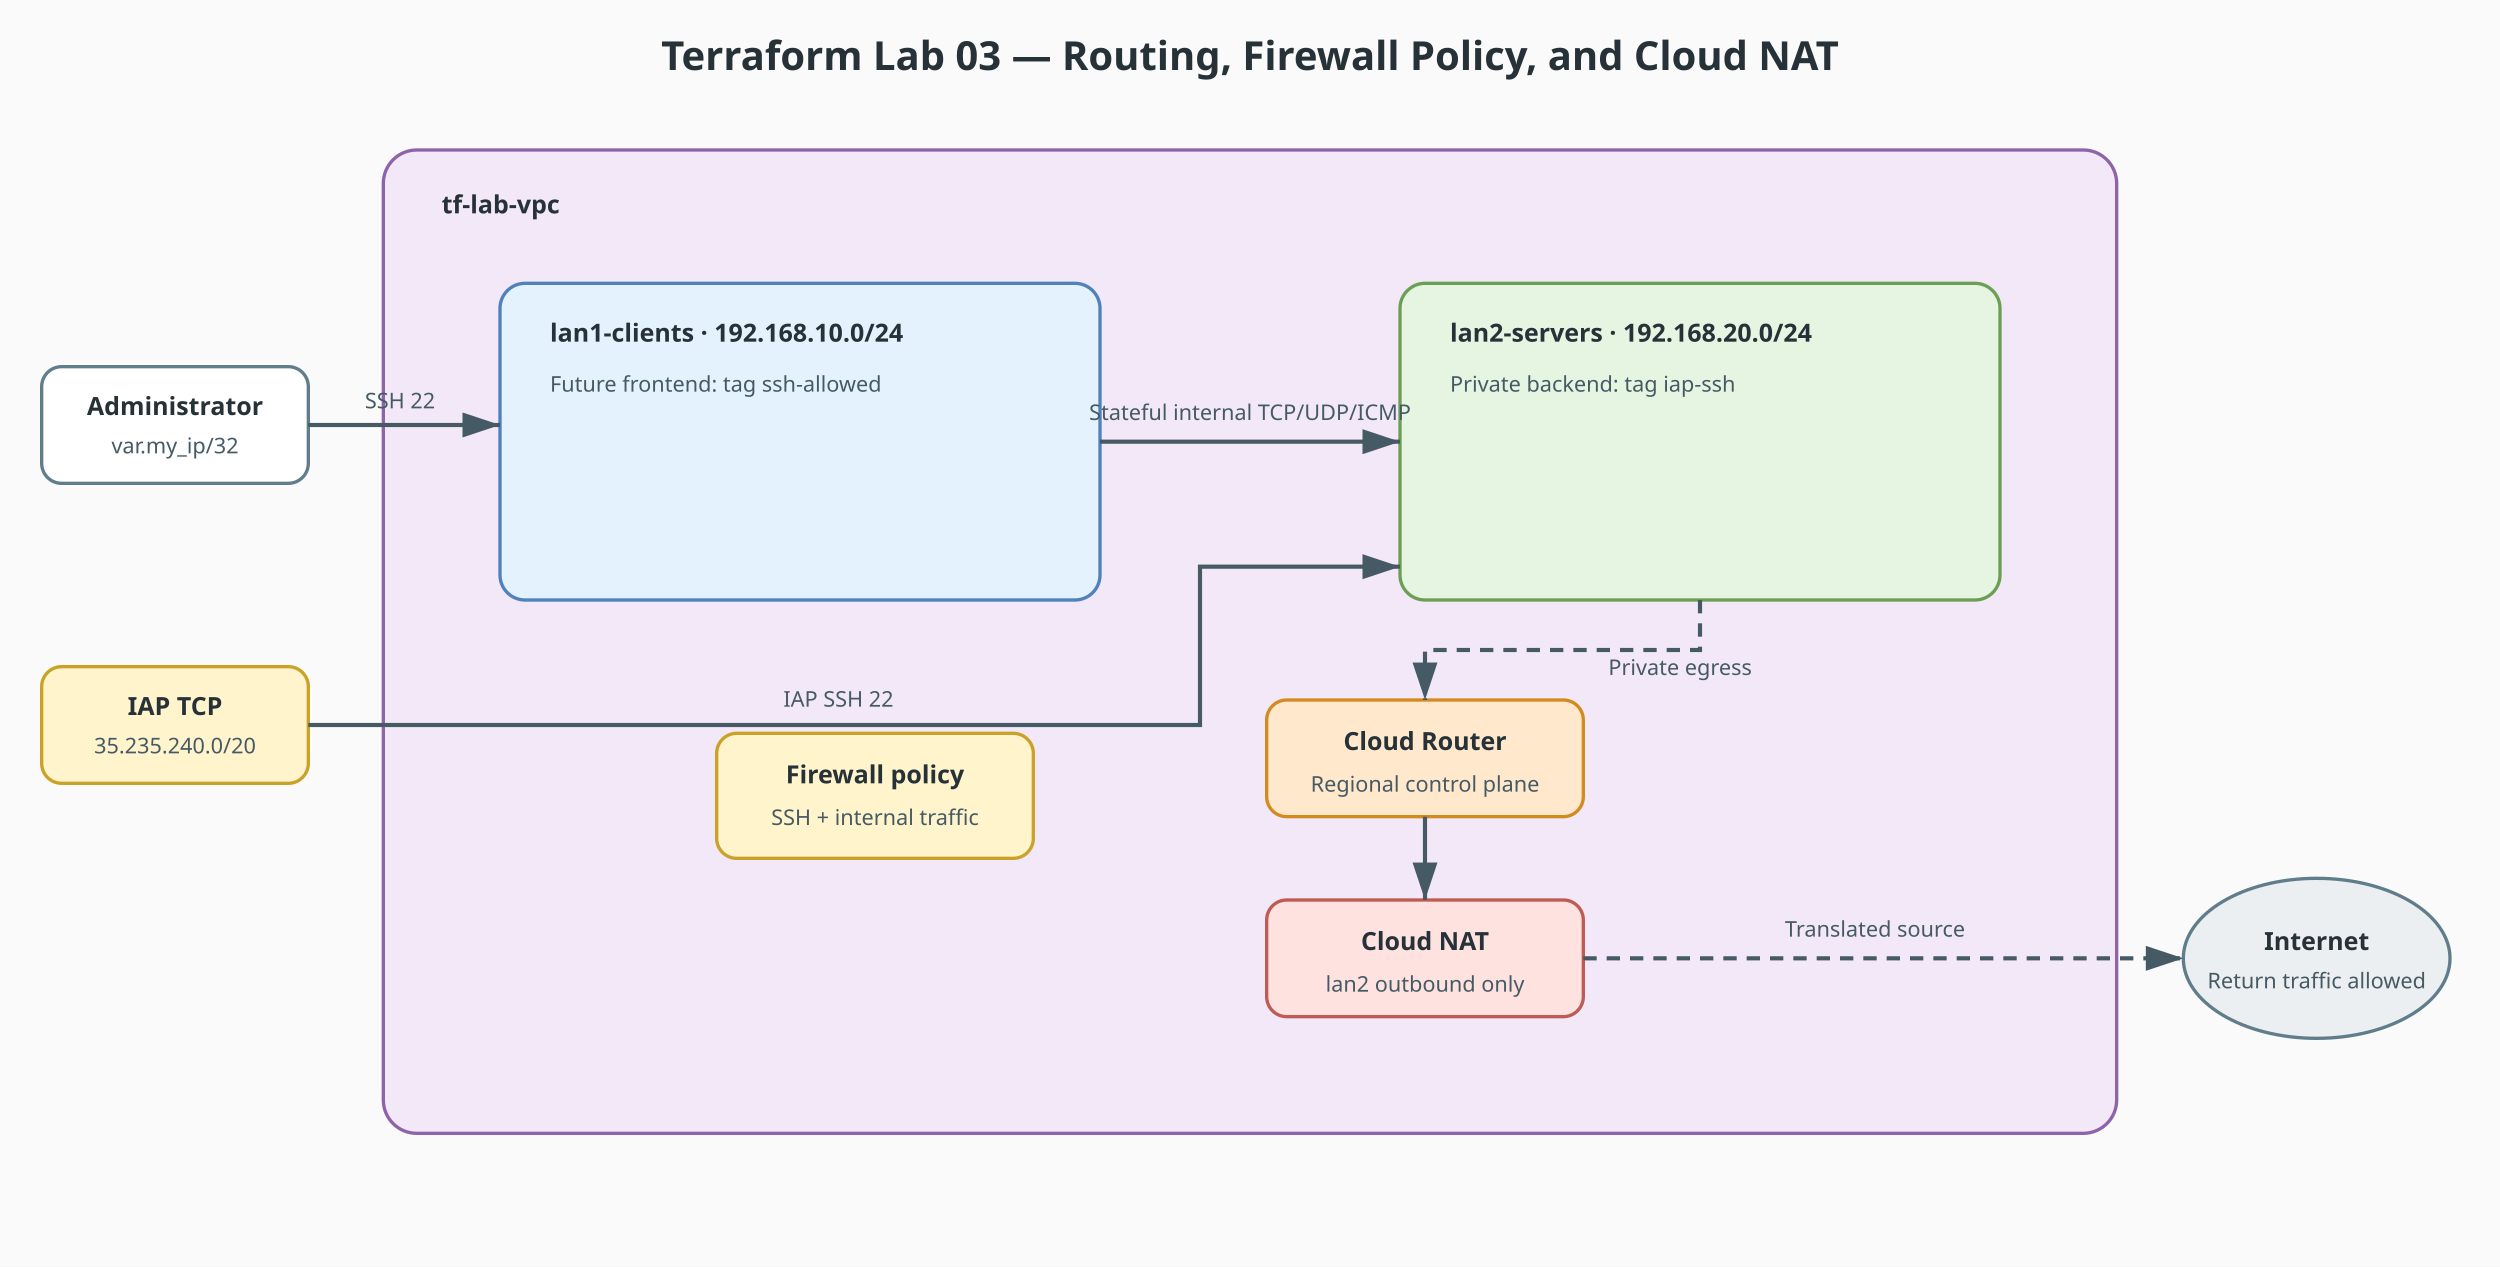
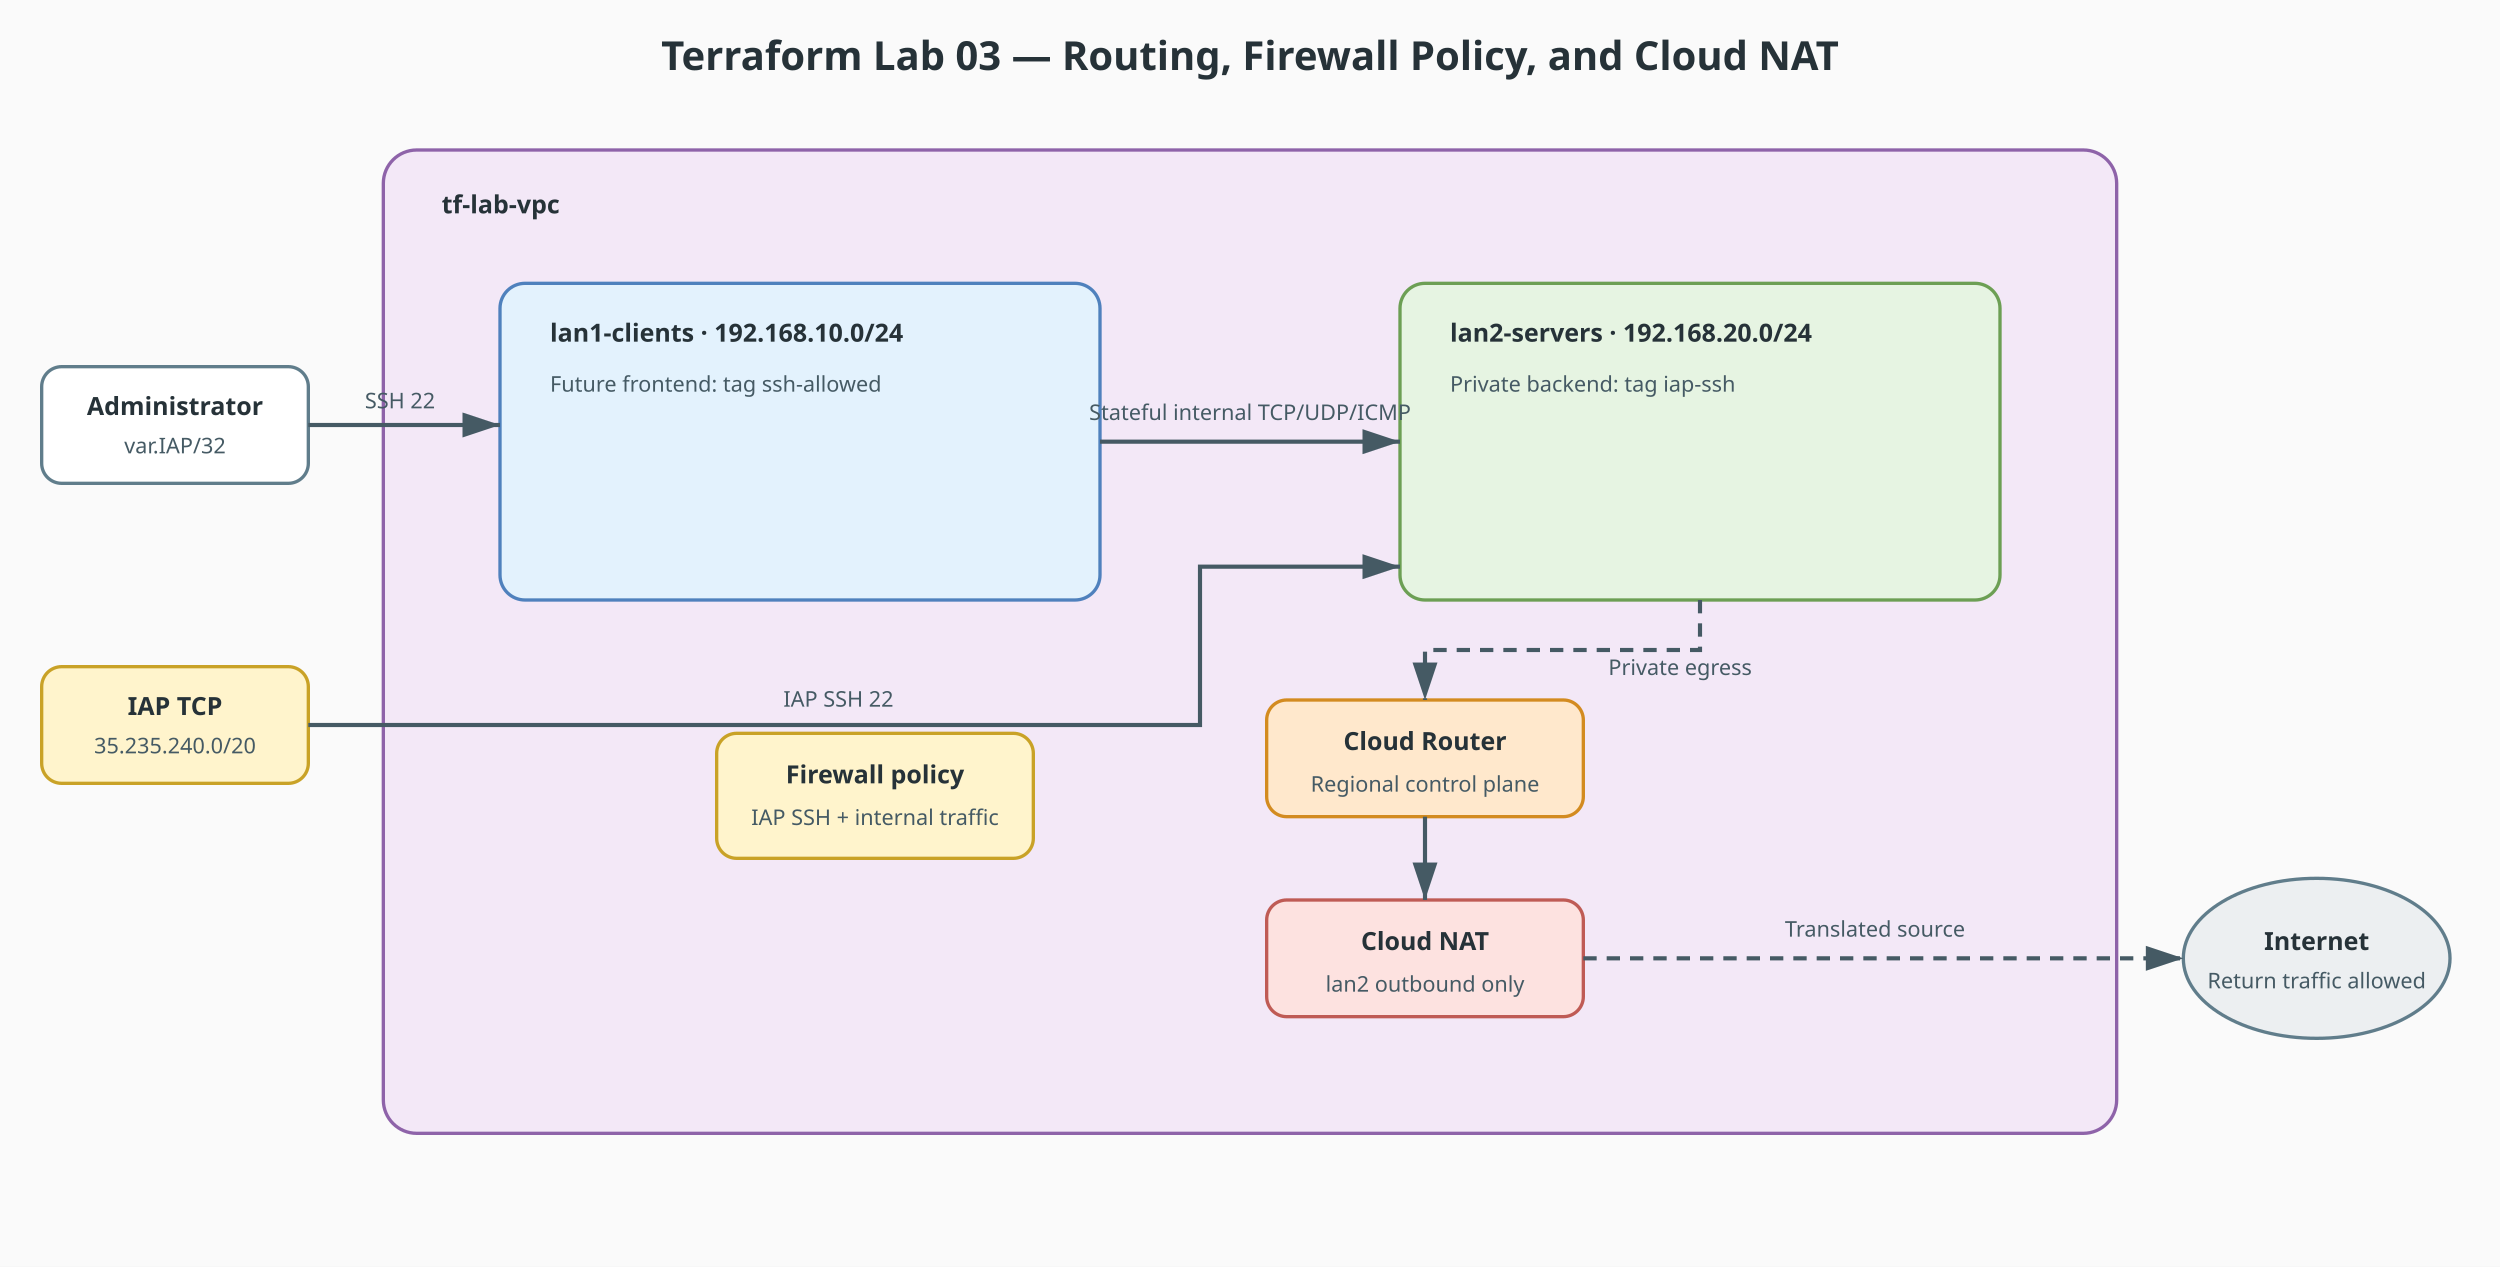
<svg xmlns="http://www.w3.org/2000/svg" width="1500" height="760" viewBox="0 0 1500 760" role="img" aria-label="GCP VPC routing Cloud NAT and firewall policy">
  <defs>
    <marker id="a" markerWidth="10" markerHeight="10" refX="9" refY="3" orient="auto">
      <path d="M0 0L0 6L9 3z" fill="#455a64" />
    </marker>
    <style>.t{font:700 24px system-ui;fill:#263238}.h{font:700 15px system-ui;fill:#263238}.p{font:13px system-ui;fill:#455a64}.e{stroke:#455a64;stroke-width:2.5;fill:none;marker-end:url(#a)}.d{stroke-dasharray:8 6}</style>
  </defs>
  <rect width="1500" height="760" fill="#fafafa" />
  <text x="750" y="42" text-anchor="middle" class="t">Terraform Lab 03 — Routing, Firewall Policy, and Cloud NAT</text>
  <rect x="230" y="90" width="1040" height="590" rx="20" fill="#f3e8f7" stroke="#8e63a9" stroke-width="2" />
  <text x="265" y="128" class="h">tf-lab-vpc</text>
  <rect x="300" y="170" width="360" height="190" rx="15" fill="#e3f2fd" stroke="#4f81bd" stroke-width="2" />
  <text x="330" y="205" class="h">lan1-clients · 192.168.10.0/24</text>
  <text x="330" y="235" class="p">Future frontend: tag ssh-allowed</text>
  <rect x="840" y="170" width="360" height="190" rx="15" fill="#e6f4e2" stroke="#6c9f54" stroke-width="2" />
  <text x="870" y="205" class="h">lan2-servers · 192.168.20.0/24</text>
  <text x="870" y="235" class="p">Private backend: tag iap-ssh</text>
  <rect x="430" y="440" width="190" height="75" rx="12" fill="#fff4cc" stroke="#c9a227" stroke-width="2" />
  <text x="525" y="470" text-anchor="middle" class="h">Firewall policy</text>
-   <text x="525" y="495" text-anchor="middle" class="p">SSH + internal traffic</text>
+   <text x="525" y="495" text-anchor="middle" class="p">IAP SSH + internal traffic</text>
  <rect x="760" y="420" width="190" height="70" rx="12" fill="#ffe8cc" stroke="#d38b20" stroke-width="2" />
  <text x="855" y="450" text-anchor="middle" class="h">Cloud Router</text>
  <text x="855" y="475" text-anchor="middle" class="p">Regional control plane</text>
  <rect x="760" y="540" width="190" height="70" rx="12" fill="#fde2e0" stroke="#bf5b55" stroke-width="2" />
  <text x="855" y="570" text-anchor="middle" class="h">Cloud NAT</text>
  <text x="855" y="595" text-anchor="middle" class="p">lan2 outbound only</text>
  <ellipse cx="1390" cy="575" rx="80" ry="48" fill="#eceff1" stroke="#607d8b" stroke-width="2" />
  <text x="1390" y="570" text-anchor="middle" class="h">Internet</text>
  <text x="1390" y="593" text-anchor="middle" class="p">Return traffic allowed</text>
  <rect x="25" y="220" width="160" height="70" rx="12" fill="#fff" stroke="#607d8b" stroke-width="2" />
  <text x="105" y="249" text-anchor="middle" class="h">Administrator</text>
-   <text x="105" y="272" text-anchor="middle" class="p">var.my_ip/32</text>
+   <text x="105" y="272" text-anchor="middle" class="p">var.IAP/32</text>
  <rect x="25" y="400" width="160" height="70" rx="12" fill="#fff4cc" stroke="#c9a227" stroke-width="2" />
  <text x="105" y="429" text-anchor="middle" class="h">IAP TCP</text>
  <text x="105" y="452" text-anchor="middle" class="p">35.235.240.0/20</text>
  <path d="M185 255H300" class="e" />
  <text x="240" y="245" text-anchor="middle" class="p">SSH 22</text>
  <path d="M185 435H720V340H840" class="e" />
  <text x="470" y="424" class="p">IAP SSH 22</text>
  <path d="M660 265H840" class="e" />
  <text x="750" y="252" text-anchor="middle" class="p">Stateful internal TCP/UDP/ICMP</text>
  <path d="M1020 360V390H855V420" class="e d" />
  <text x="965" y="405" class="p">Private egress</text>
  <path d="M855 490V540" class="e" />
  <path d="M950 575H1310" class="e d" />
  <text x="1125" y="562" text-anchor="middle" class="p">Translated source</text>
</svg>
